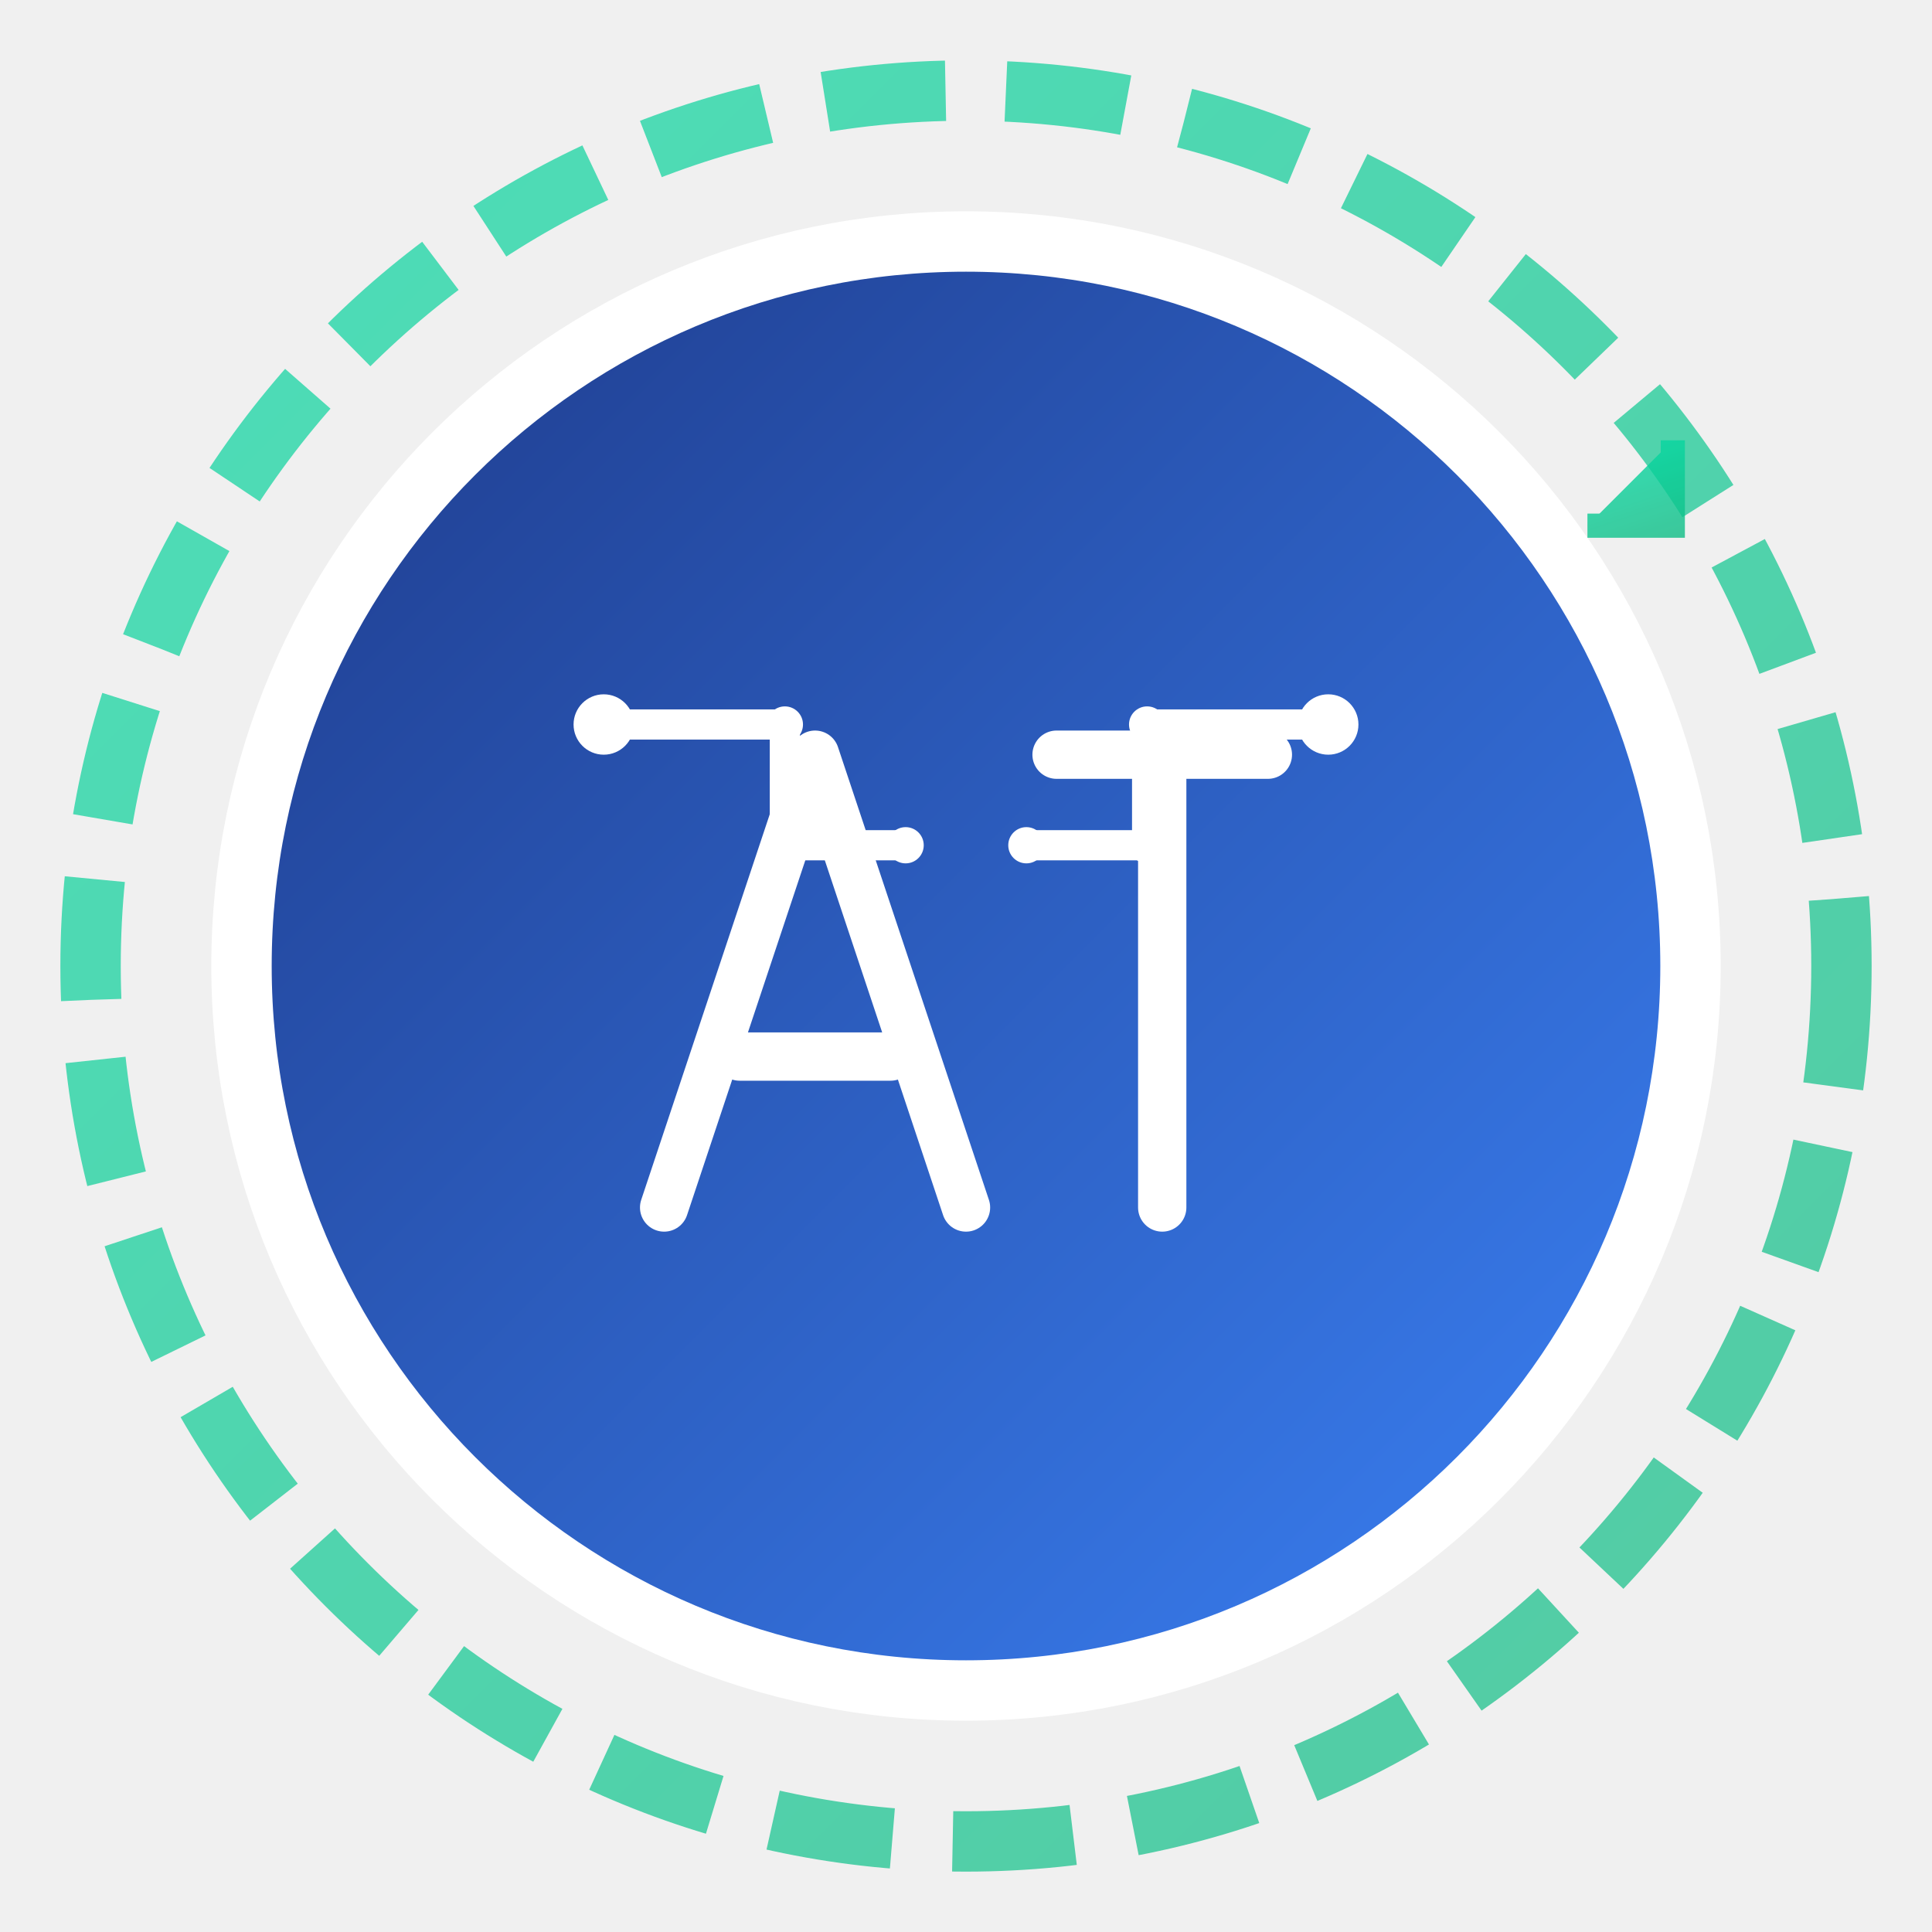
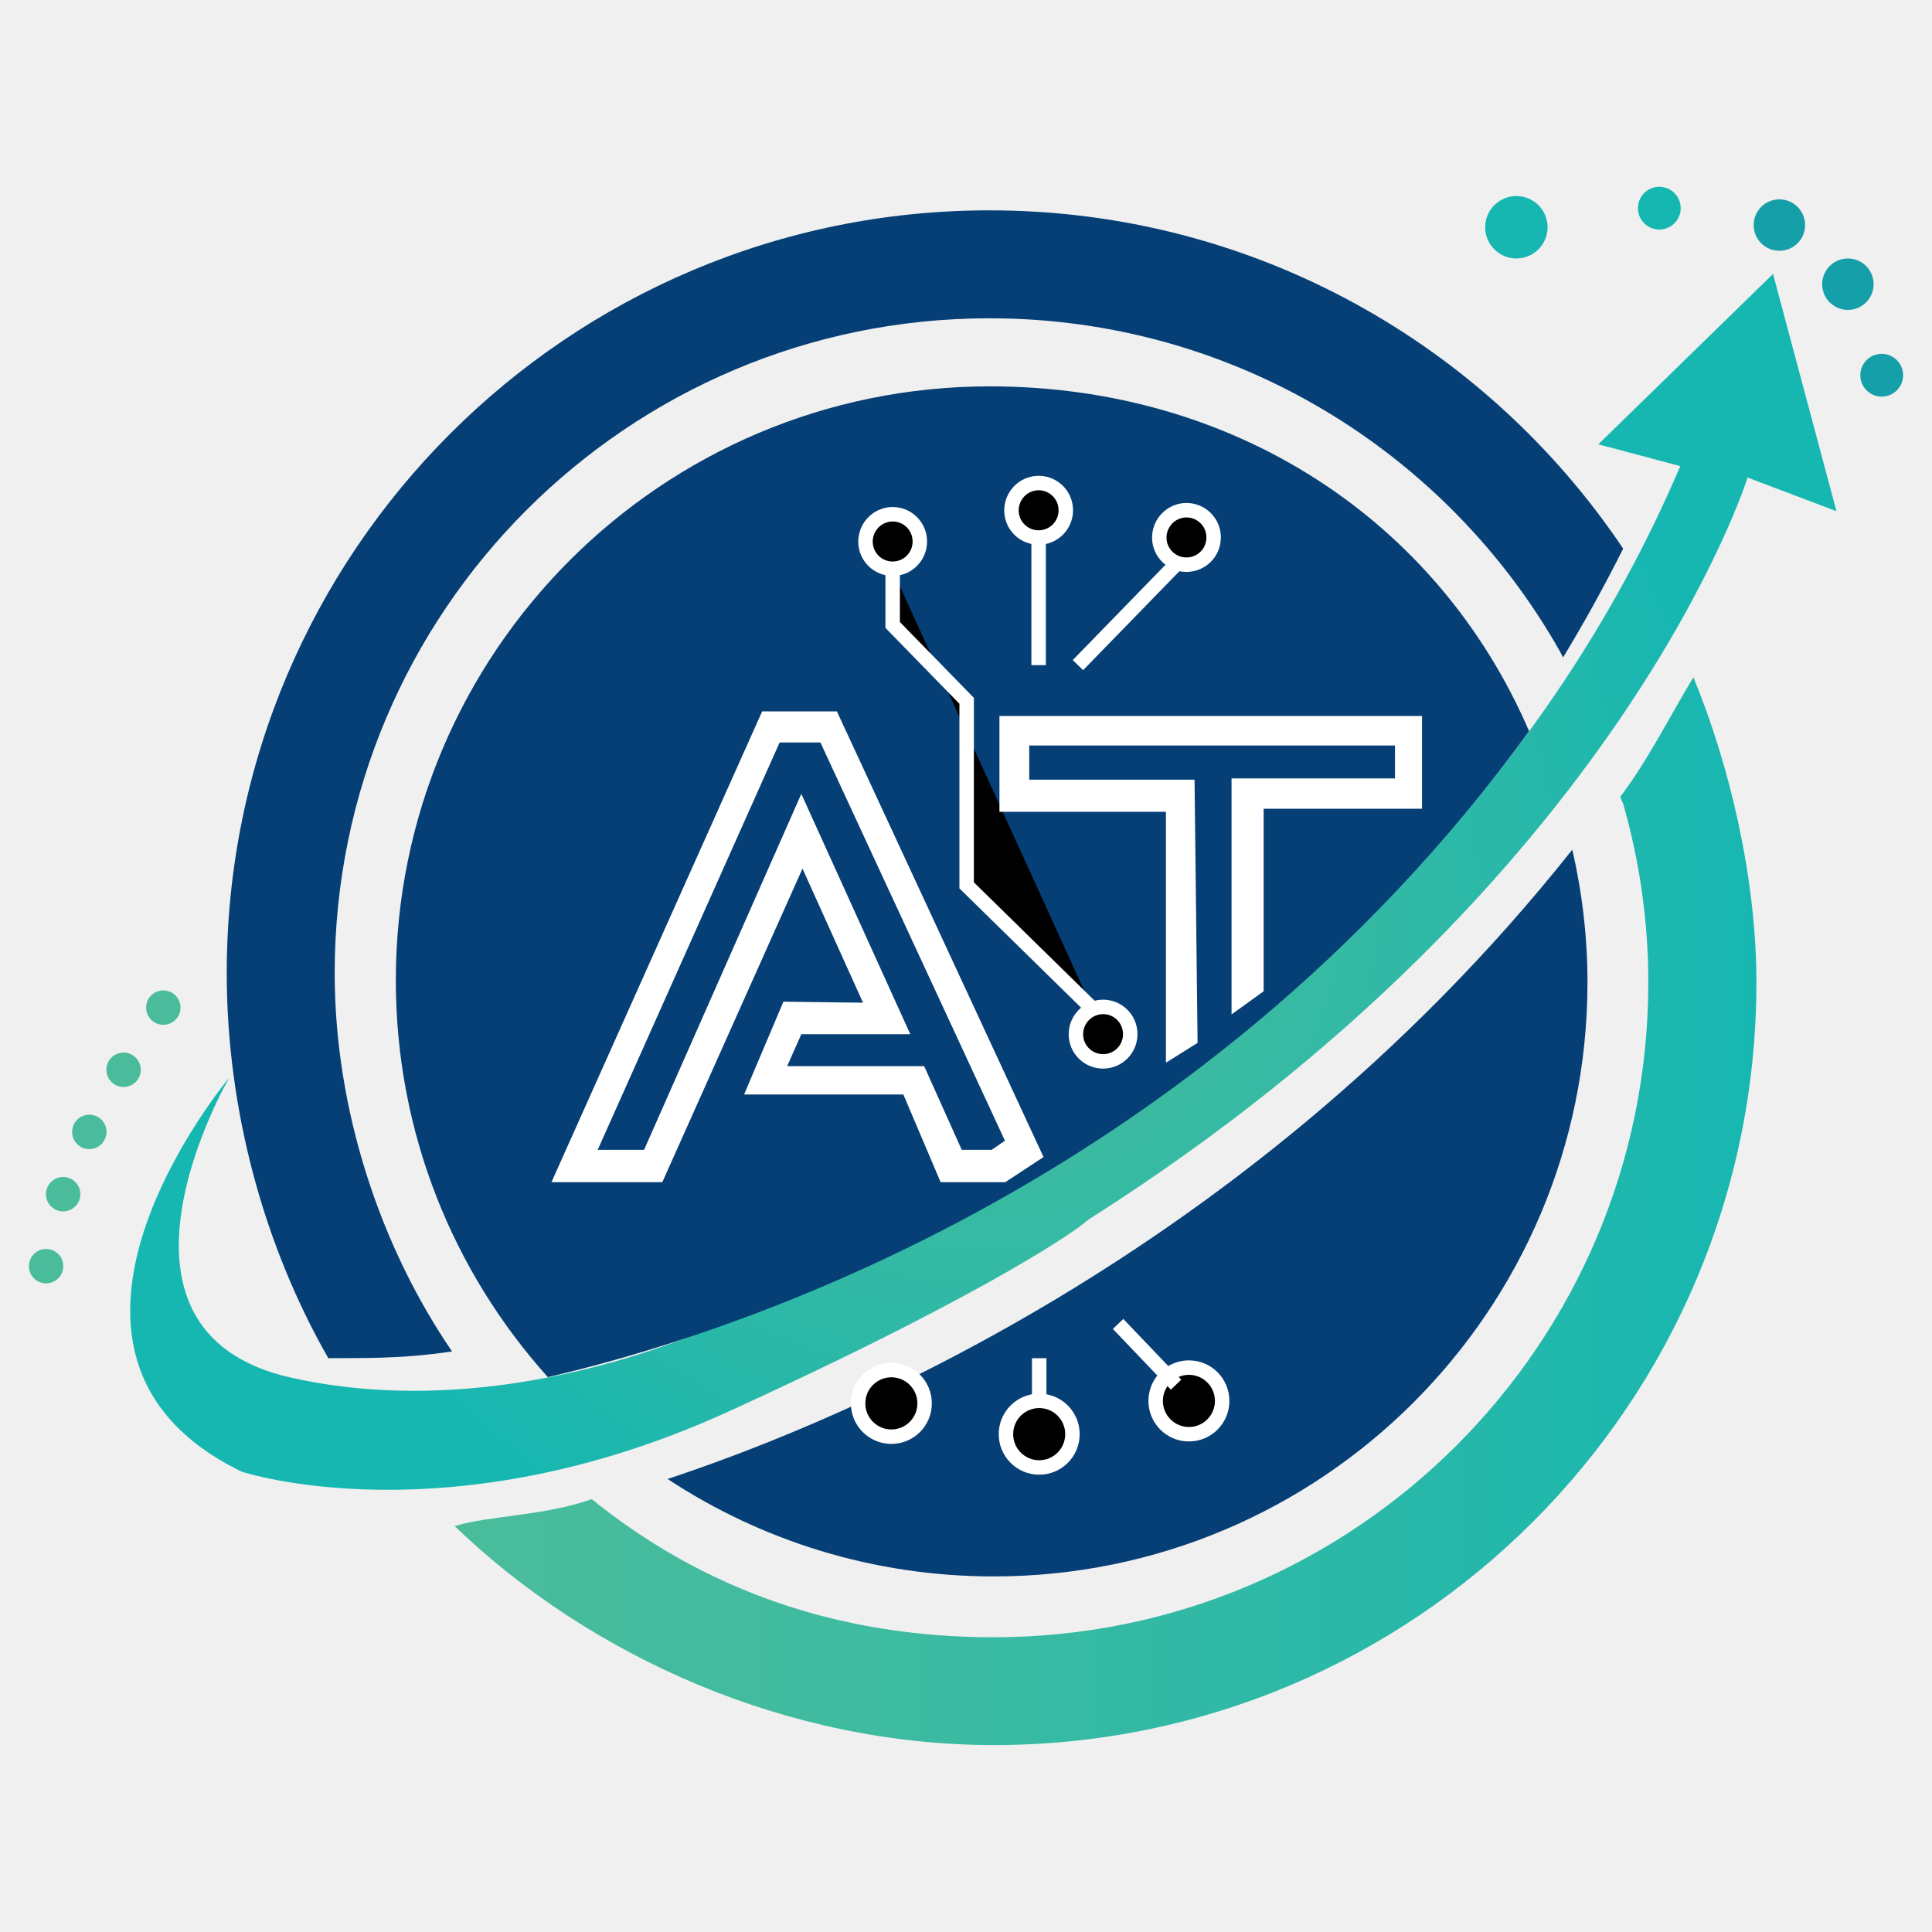
- <svg xmlns="http://www.w3.org/2000/svg" viewBox="0 0 32 32" width="32" height="32">
+ <svg xmlns="http://www.w3.org/2000/svg" viewBox="-2 -12.925 133.69 133.69" width="512" height="512">
  <defs>
-     <linearGradient id="faviconCircleGradient" x1="0%" y1="0%" x2="100%" y2="100%">
-       <stop offset="0%" style="stop-color:#1e3a8a" />
-       <stop offset="100%" style="stop-color:#3b82f6" />
-     </linearGradient>
-     <linearGradient id="faviconOrbitGradient" x1="0%" y1="0%" x2="100%" y2="100%">
-       <stop offset="0%" style="stop-color:#06d6a0" />
-       <stop offset="100%" style="stop-color:#10b981" />
+     <radialGradient id="Degradado_sin_nombre_59" cx="65.24" cy="78.93" fx="65.24" fy="78.93" r="51.13" gradientTransform="translate(-1.88 -28.35) rotate(-1.93)" gradientUnits="userSpaceOnUse">
+       <stop offset="0" stop-color="#4abc9b" />
+       <stop offset=".28" stop-color="#40bb9f" />
+       <stop offset=".75" stop-color="#27b8a9" />
+       <stop offset="1" stop-color="#17b7b1" />
+     </radialGradient>
+     <linearGradient id="Degradado_sin_nombre_25" x1="29.46" y1="70.89" x2="119.54" y2="70.89" gradientUnits="userSpaceOnUse">
+       <stop offset="0" stop-color="#4abc9b" />
+       <stop offset=".28" stop-color="#40bb9f" />
+       <stop offset=".75" stop-color="#27b8a9" />
+       <stop offset="1" stop-color="#17b7b1" />
    </linearGradient>
  </defs>
-   <circle cx="16" cy="16" r="12" fill="url(#faviconCircleGradient)" stroke="#ffffff" stroke-width="1" />
-   <circle cx="16" cy="16" r="14.5" fill="none" stroke="url(#faviconOrbitGradient)" stroke-width="1" opacity="0.7" stroke-dasharray="2,1" />
-   <g transform="translate(16, 16)">
-     <path d="M-6 -4 L-3 -4 M-3 -4 L-3 -2 M-3 -2 L-1 -2" stroke="#ffffff" stroke-width="0.5" fill="none" />
-     <path d="M1 -2 L3 -2 M3 -2 L3 -4 M3 -4 L6 -4" stroke="#ffffff" stroke-width="0.5" fill="none" />
-     <circle cx="-6" cy="-4" r="0.5" fill="#ffffff" />
-     <circle cx="-3" cy="-4" r="0.3" fill="#ffffff" />
-     <circle cx="-3" cy="-2" r="0.3" fill="#ffffff" />
-     <circle cx="-1" cy="-2" r="0.3" fill="#ffffff" />
-     <circle cx="1" cy="-2" r="0.3" fill="#ffffff" />
-     <circle cx="3" cy="-2" r="0.3" fill="#ffffff" />
-     <circle cx="3" cy="-4" r="0.3" fill="#ffffff" />
-     <circle cx="6" cy="-4" r="0.5" fill="#ffffff" />
-     <path d="M-5 4 L-2.5 -3.5 L0 4 M-3.75 1.5 L-1.25 1.5" stroke="#ffffff" stroke-width="0.8" fill="none" stroke-linecap="round" stroke-linejoin="round" />
-     <path d="M1.5 -3.5 L5 -3.5 M3.25 -3.5 L3.25 4" stroke="#ffffff" stroke-width="0.8" fill="none" stroke-linecap="round" stroke-linejoin="round" />
-   </g>
-   <g transform="translate(27, 8) rotate(45) scale(0.5)">
-     <path d="M0 2 L2 0 L0 -2" stroke="url(#faviconOrbitGradient)" stroke-width="0.8" fill="url(#faviconOrbitGradient)" opacity="0.8" />
-     <path d="M2 0 L-1.5 0" stroke="url(#faviconOrbitGradient)" stroke-width="0.8" opacity="0.8" />
+   <g>
+     <g>
+       <circle cx="112.82" cy="1.48" r="1.48" fill="#17b7b1" />
+       <circle cx="128.21" cy="13.04" r="1.48" fill="#159fa9" />
+       <circle cx="121.13" cy="2.65" r="1.78" fill="#159fa9" />
+       <circle cx="125.87" cy="6.74" r="1.78" fill="#159fa9" />
+       <circle cx="102.93" cy="2.8" r="2.16" fill="#17b7b1" />
+       <path d="M73.31,71.47c36.88-23.36,45.62-51.35,45.62-51.35l6.15,2.33-4.39-16.42-12.09,11.79,5.67,1.51c-18.48,43.37-65.13,58.74-65.13,58.74,0,0-15.18,7.84-30.94,4.35-14.57-3.23-4.33-20.78-4.33-20.78,0,0-15.99,19.08.85,27.27,0,0,14.23,4.73,33.69-4.16,19.2-8.77,24.46-12.92,24.46-12.92l.44-.35Z" fill="url(#Degradado_sin_nombre_59)" />
+       <path d="M66.76,99.38c25.02,0,45.31-20.29,45.31-45.31,0,0,0,0,0,0,0,25.02-20.29,45.31-45.31,45.31-10.76,0-20.64-3.76-28.41-10.03,0,0,0,0,0,0,7.77,6.27,17.65,10.03,28.41,10.03Z" fill="none" />
+       <path d="M21.16,54.41s0,0,0,0h0c0-25.03,20.29-45.31,45.31-45.31,16.91,0,31.65,9.26,39.44,22.99.09.16.17.32.25.48,1.45-2.39,2.84-4.9,4.16-7.53C100.85,10.93,84.75,1.63,66.47,1.63,37.32,1.63,13.69,25.26,13.69,54.41c0,9.53,2.61,18.93,7.03,26.65,2-.03,4.88.09,8.56-.47-4.97-7.27-8.12-16.71-8.12-26.18Z" fill="#063f76" />
+       <path d="M115.18,33.94c-1.61,2.66-3.19,5.82-5.07,8.28,0,0,.21.47.21.47,1.12,3.93,1.74,8.08,1.74,12.37,0,0,0,0,0,0,0,25.02-20.29,45.31-45.31,45.31-10.76,0-20.04-3.29-27.81-9.56-3.16,1.15-7.26,1.16-9.48,1.87,9.48,9.11,23.1,15.15,37.3,15.15,29.15,0,52.78-23.62,52.78-52.77,0-7.1-1.81-14.94-4.36-21.12Z" fill="url(#Degradado_sin_nombre_25)" />
+       <path d="M44.2,89.42c6.47,4.26,14.22,6.74,22.55,6.74,22.7,0,41.1-18.4,41.1-41.1,0-3.16-.37-6.23-1.05-9.19-23.31,29.36-53.67,40.58-62.61,43.55Z" fill="#063f76" />
+       <path d="M103.81,37.67c-6.3-14.61-20.4-23.86-37.32-23.86-22.7,0-41.1,18.4-41.1,41.1,0,10.56,3.98,20.18,10.52,27.46,11.72-2.71,44.69-12.78,67.9-44.7Z" fill="#063f76" />
+       <path d="M76.21,58.64c0,1.04-.84,1.88-1.88,1.88s-1.88-.84-1.88-1.88c0-.66.34-1.24.85-1.58.3-.19.65-.31,1.03-.31,1.04,0,1.88.84,1.88,1.88Z" stroke="#fff" stroke-miterlimit="10" />
+       <path d="M72.21,86.32c0,1.27-1.03,2.3-2.3,2.3s-2.3-1.03-2.3-2.3c0-.81.41-1.52,1.04-1.93.36-.24.8-.38,1.26-.38,1.27,0,2.3,1.03,2.3,2.3Z" stroke="#fff" stroke-miterlimit="10" />
+       <path d="M82.57,84.02c0,1.27-1.03,2.3-2.3,2.3s-2.3-1.03-2.3-2.3c0-.81.41-1.52,1.04-1.93.36-.24.8-.38,1.26-.38,1.27,0,2.3,1.03,2.3,2.3Z" stroke="#fff" stroke-miterlimit="10" />
+       <path d="M61.98,84.19c0,1.27-1.03,2.3-2.3,2.3s-2.3-1.03-2.3-2.3c0-.81.41-1.52,1.04-1.93.36-.24.8-.38,1.26-.38,1.27,0,2.3,1.03,2.3,2.3Z" stroke="#fff" stroke-miterlimit="10" />
+       <path d="M61.65,24.55c0,1.04-.84,1.88-1.88,1.88s-1.88-.84-1.88-1.88c0-.66.34-1.24.85-1.58.3-.19.65-.31,1.03-.31,1.04,0,1.88.84,1.88,1.88Z" stroke="#fff" stroke-miterlimit="10" />
+       <path d="M71.75,22.39c0,1.04-.84,1.88-1.88,1.88s-1.88-.84-1.88-1.88c0-.66.34-1.24.85-1.58.3-.19.65-.31,1.03-.31,1.04,0,1.88.84,1.88,1.88Z" stroke="#fff" stroke-miterlimit="10" />
+       <path d="M81.98,24.27c0,1.04-.84,1.88-1.88,1.88s-1.88-.84-1.88-1.88c0-.66.34-1.24.85-1.58.3-.19.65-.31,1.03-.31,1.04,0,1.88.84,1.88,1.88Z" stroke="#fff" stroke-miterlimit="10" />
+       <polyline points="73.59 56.87 64.89 48.34 64.89 35.57 59.77 30.32 59.77 26.54" stroke="#fff" stroke-miterlimit="10" />
+       <line x1="72.59" y1="33.1" x2="79.44" y2="26.06" stroke="#fff" stroke-miterlimit="10" />
+       <line x1="69.87" y1="24.27" x2="69.87" y2="33.1" stroke="#fff" stroke-miterlimit="10" />
+       <line x1="69.91" y1="84.02" x2="69.91" y2="81.06" stroke="#fff" stroke-miterlimit="10" />
+       <line x1="79.38" y1="82.89" x2="75.37" y2="78.69" stroke="#fff" stroke-miterlimit="10" />
+       <circle cx="9.3" cy="56.8" r="1.19" fill="#4abc9b" />
+       <circle cx="6.55" cy="61.1" r="1.19" fill="#4abc9b" />
+       <circle cx="4.18" cy="65.4" r="1.19" fill="#4abc9b" />
+       <circle cx="2.37" cy="69.71" r="1.19" fill="#4abc9b" />
+       <circle cx="1.19" cy="74.69" r="1.19" fill="#4abc9b" />
+       <path d="M55.9,36.3h-5.16l-14.58,32.58h7.67l9.7-21.7,4.19,9.28-5.51-.07-2.72,6.42h11.02l2.58,6.07h4.47l2.65-1.74-14.3-30.84ZM66.63,66.64h-2.08l-2.6-5.79h-9.48l.98-2.21h7.54s-7.54-16.63-7.54-16.63l-10.88,24.63h-3.21l12.59-28.19h2.82l12.77,27.56-.92.63Z" fill="#fff" />
+       <polygon points="80.87 59.24 78.68 60.61 78.68 43.25 67.16 43.25 67.16 36.62 96.4 36.62 96.4 43.04 85.44 43.04 85.44 55.67 83.22 57.27 83.22 40.94 94.53 40.94 94.53 38.66 69.22 38.66 69.22 41.03 80.66 41.03 80.87 59.24" fill="#fff" />
+     </g>
  </g>
</svg>
